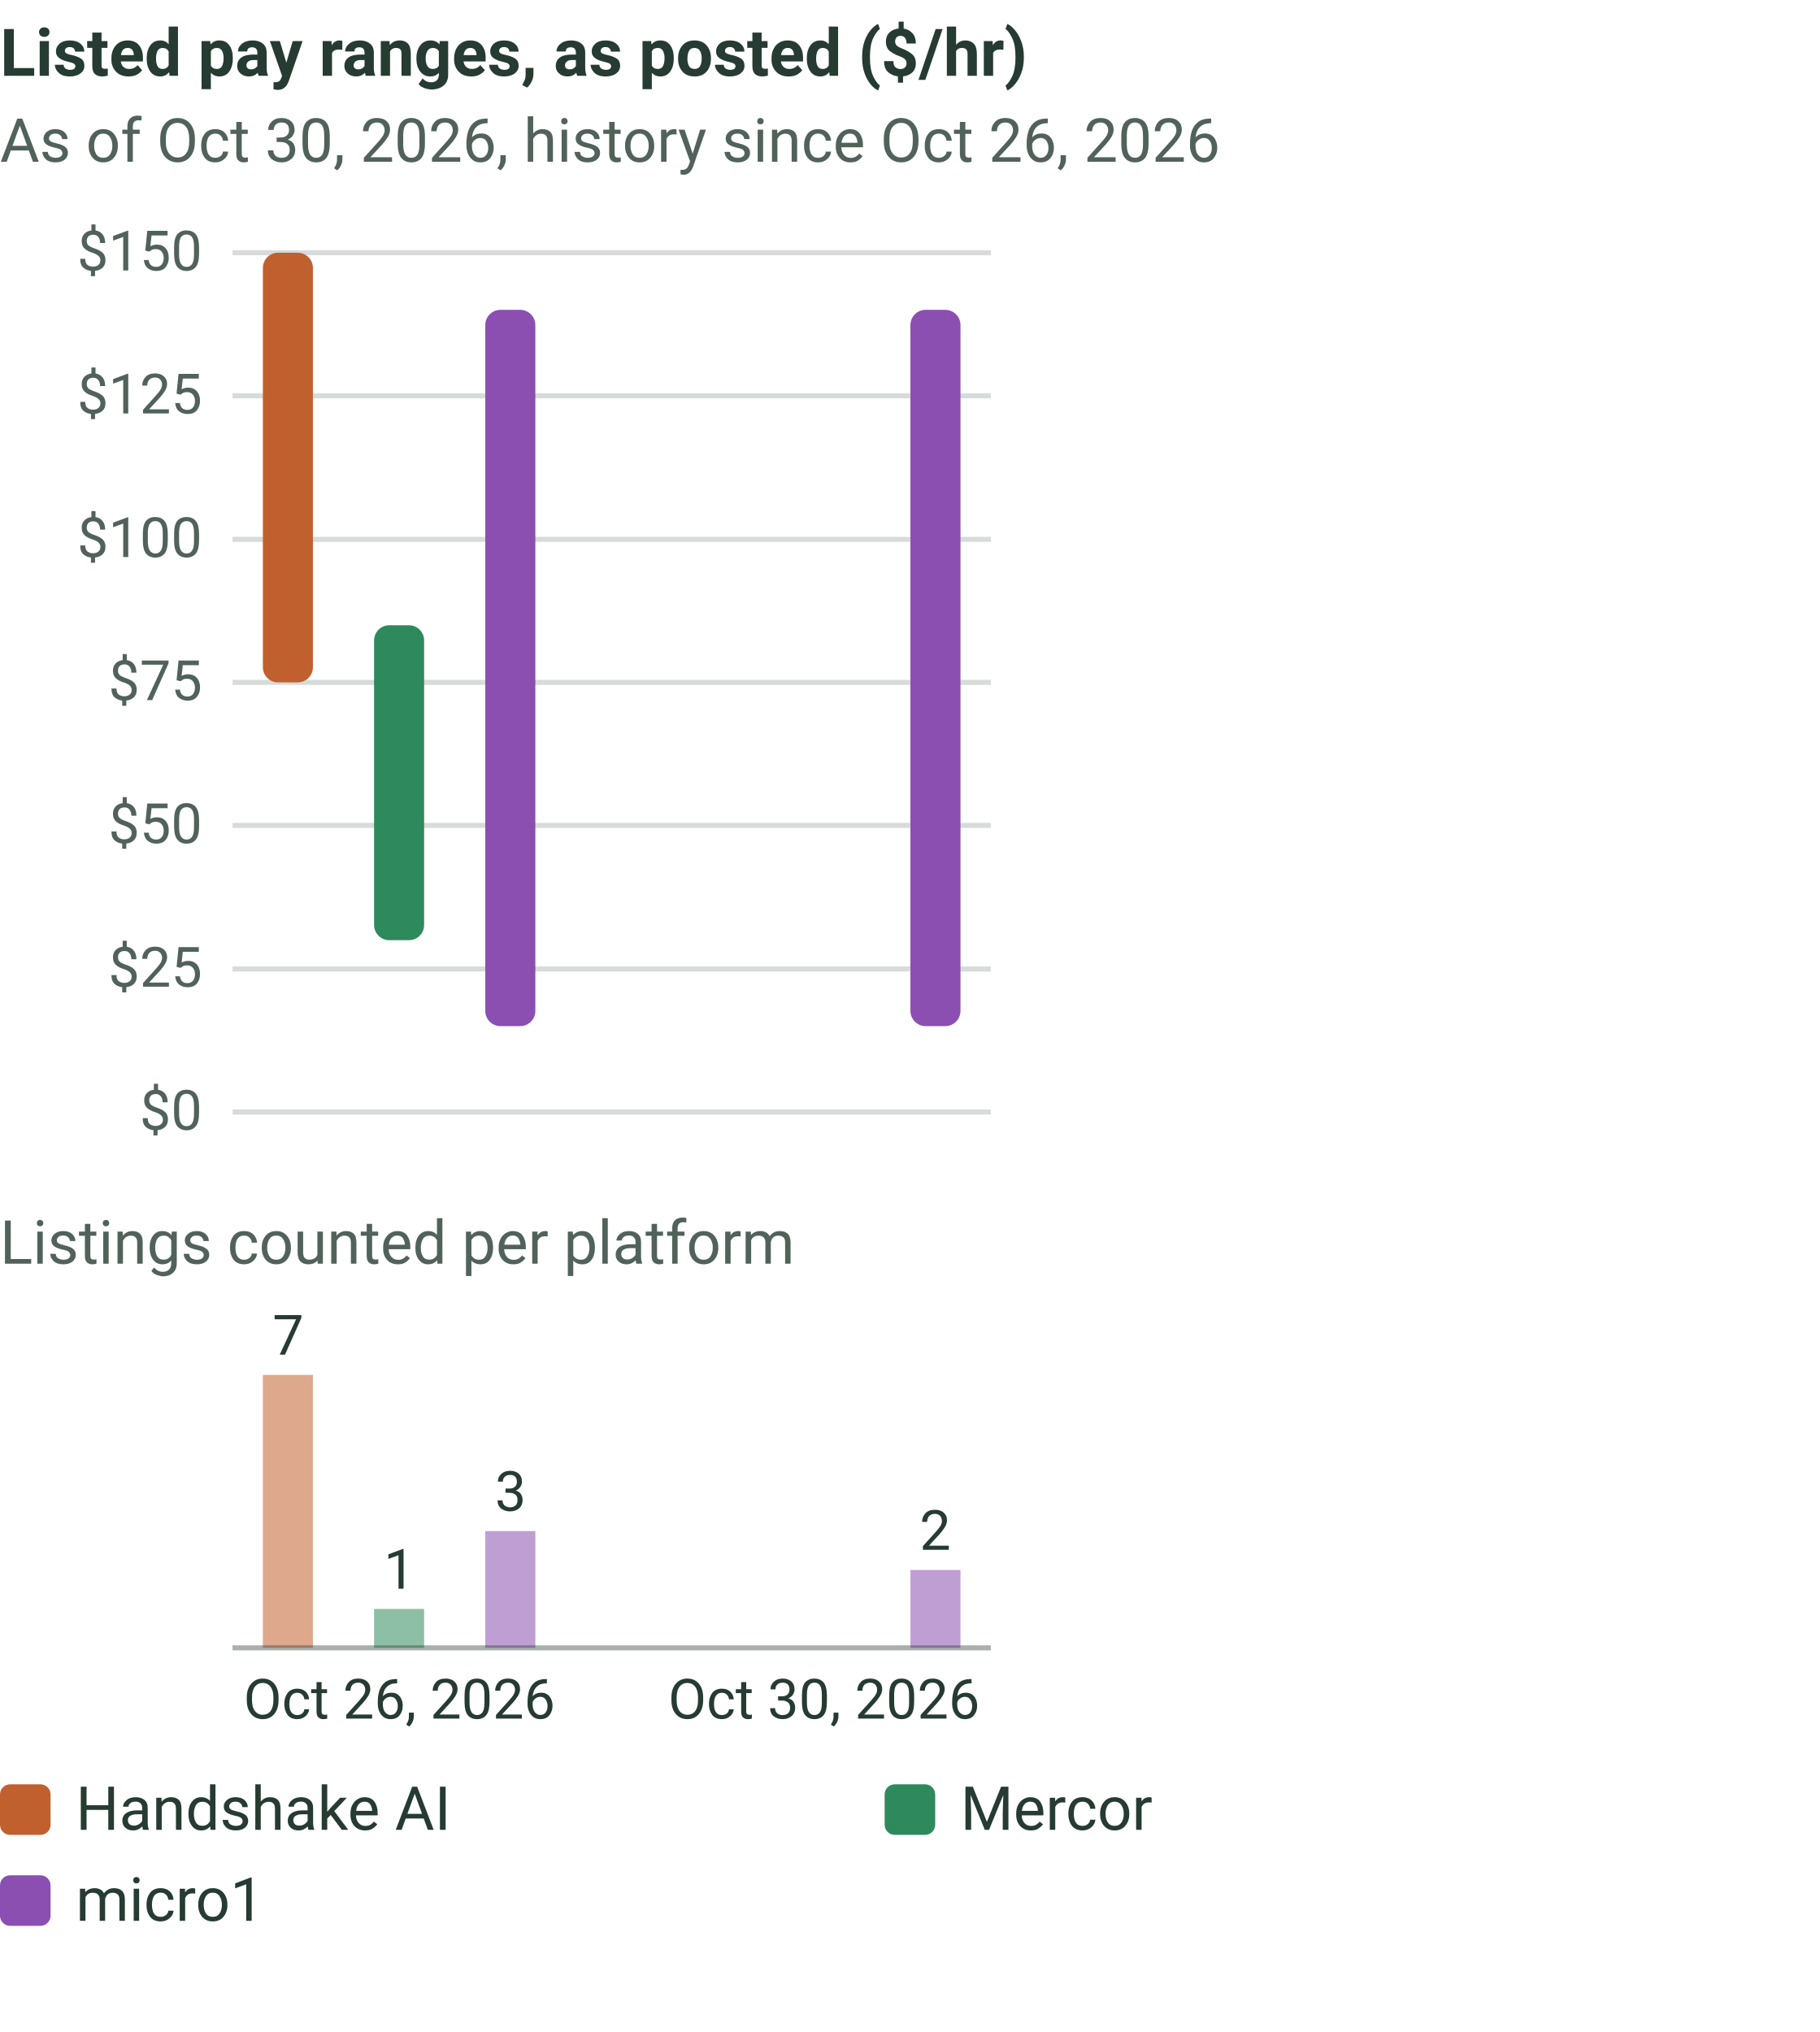
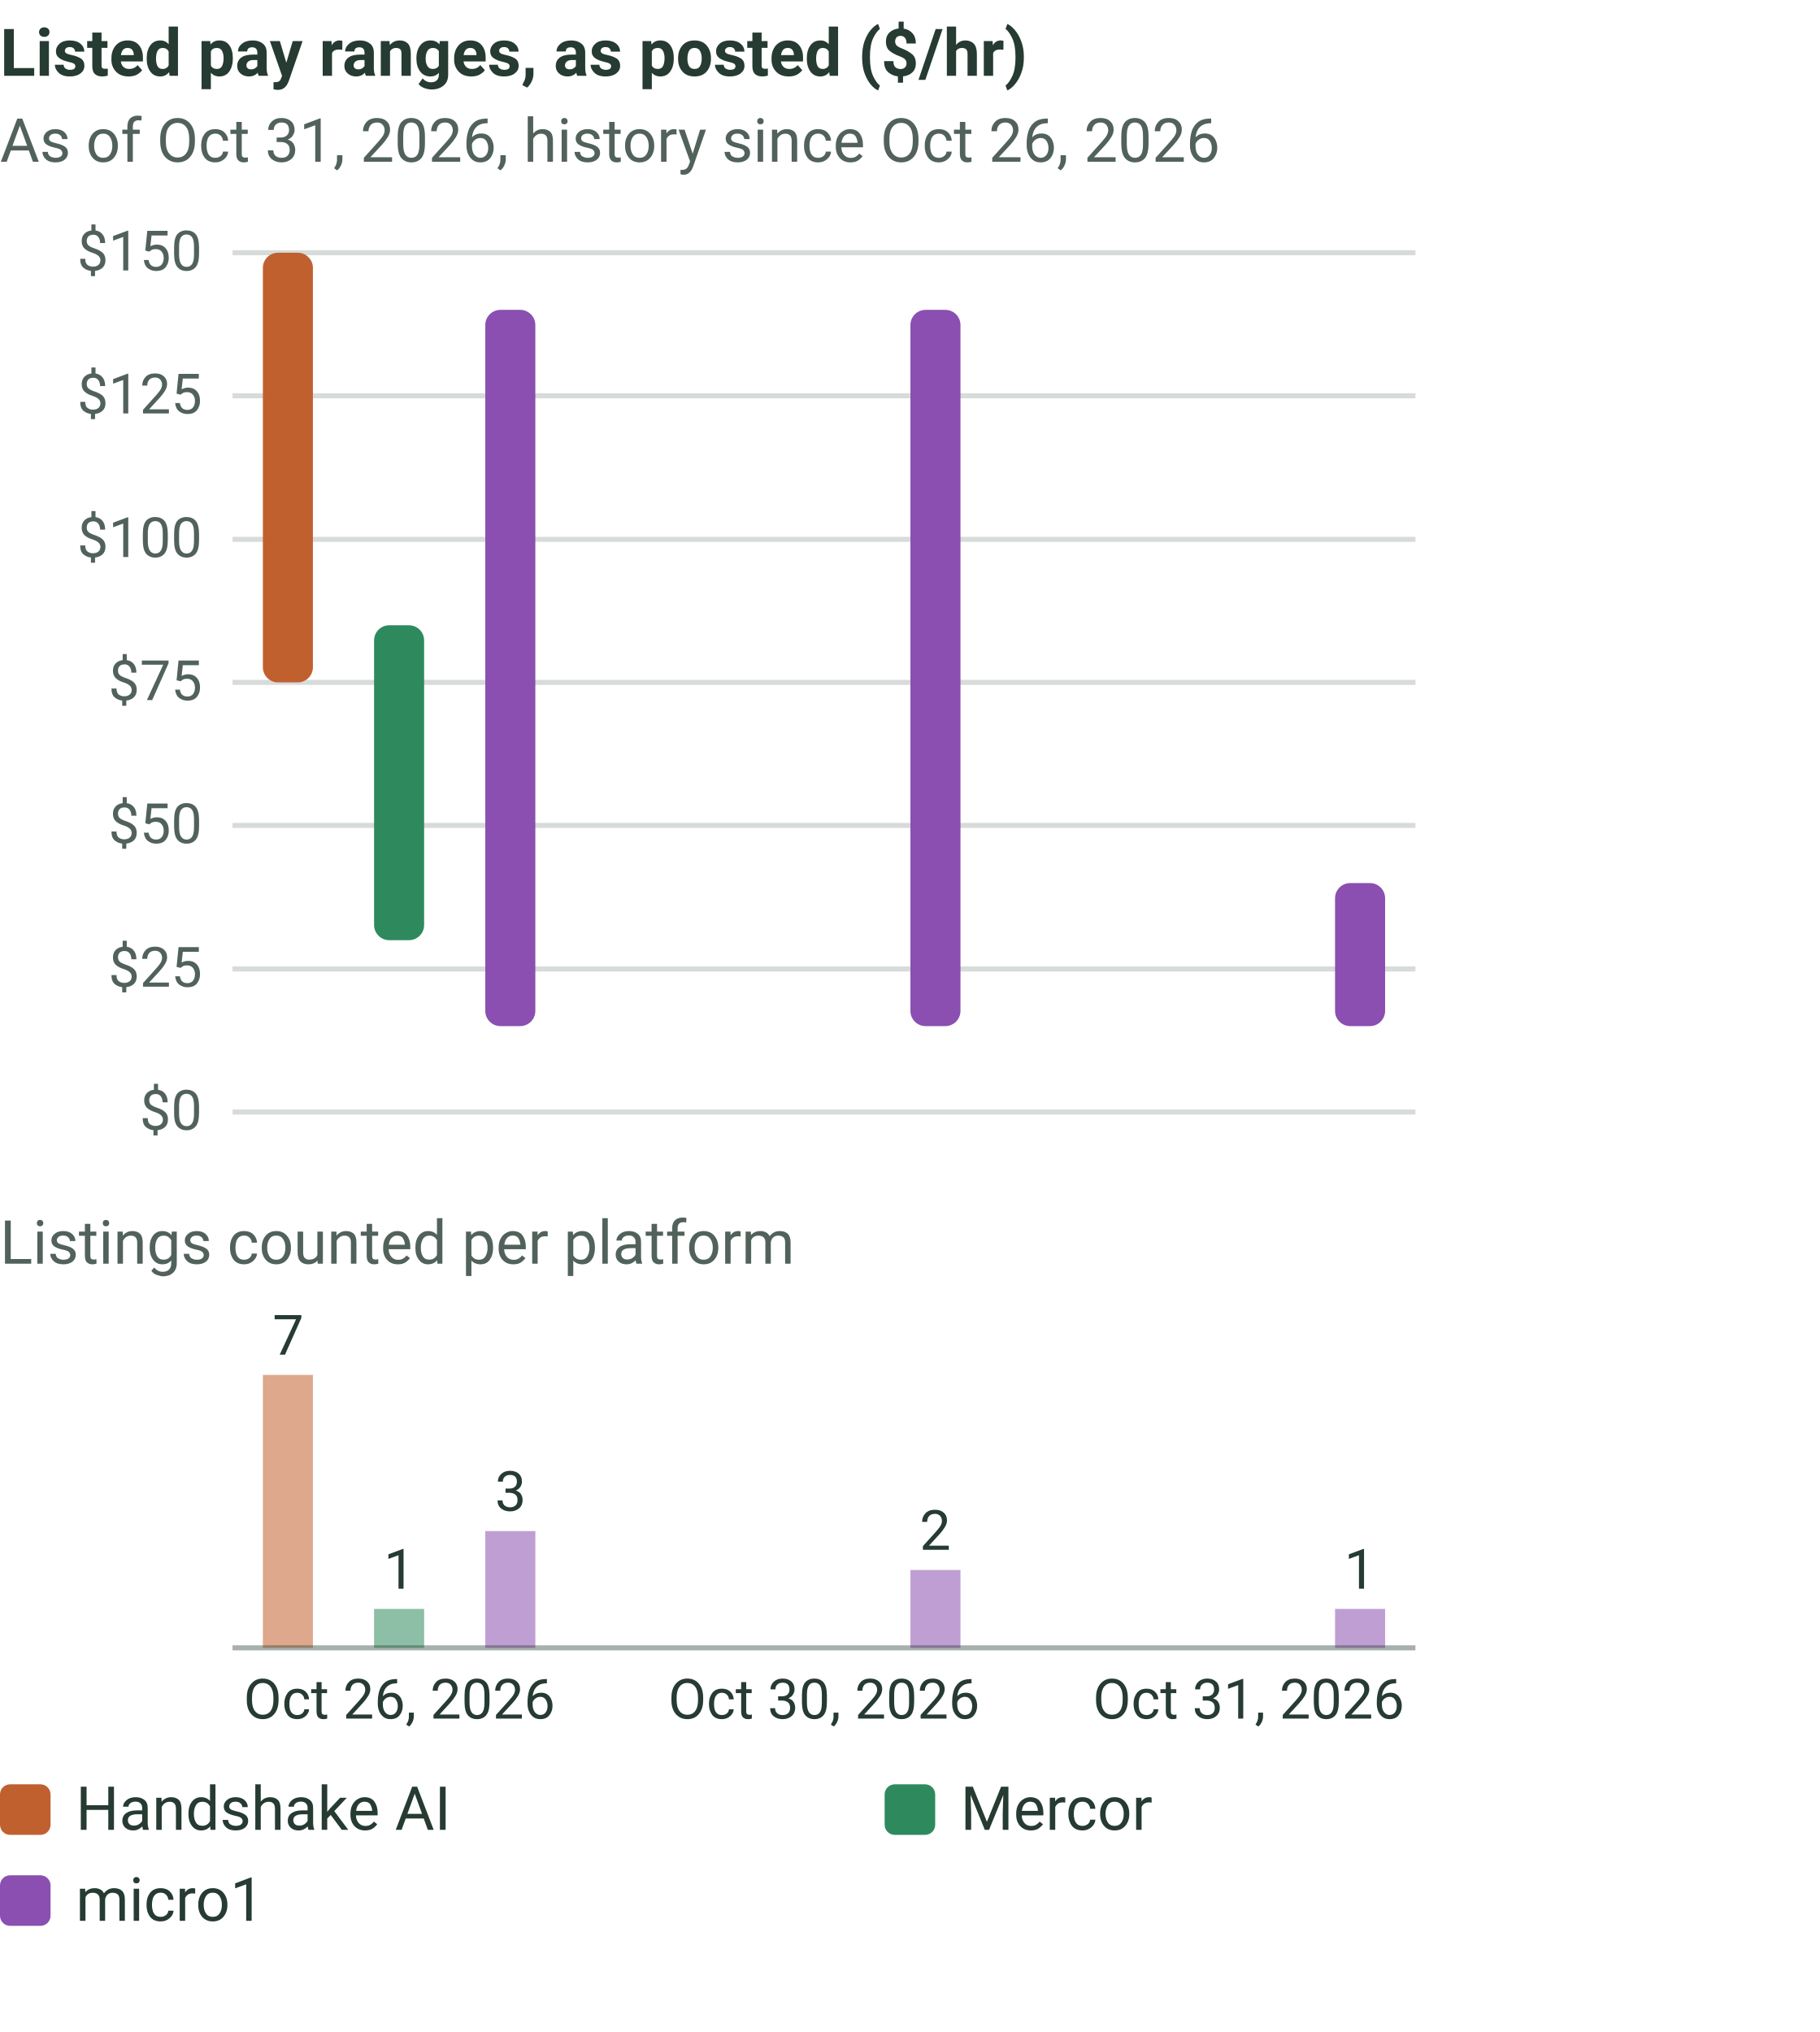
<svg xmlns="http://www.w3.org/2000/svg" class="pt-chart-svg" viewBox="0 0 360 402" width="100%" role="img" aria-labelledby="ptc-education-title ptc-education-desc" preserveAspectRatio="xMinYMin meet" font-family="system-ui, -apple-system, Segoe UI, Roboto, sans-serif" font-size="12" style="max-width:360px;height:auto;color:#263b32;background:#fffdf6">
  <text x="0" y="15" font-weight="700" font-size="13" fill="currentColor">Listed pay ranges, as posted ($/hr)</text>
-   <text x="0" y="32" font-size="12" fill="currentColor" opacity=".8">As of Oct 30, 2026, history since Oct 26, 2026</text>
-   <line x1="46" x2="196" y1="220.0" y2="220.0" stroke="currentColor" stroke-opacity=".18" />
+   <text x="0" y="32" font-size="12" fill="currentColor" opacity=".8">As of Oct 31, 2026, history since Oct 26, 2026</text>
+   <line x1="46" x2="280" y1="220.0" y2="220.0" stroke="currentColor" stroke-opacity=".18" />
  <text x="40" y="223.5" text-anchor="end" font-size="11" fill="currentColor" opacity=".8">$0</text>
-   <line x1="46" x2="196" y1="191.7" y2="191.7" stroke="currentColor" stroke-opacity=".18" />
+   <line x1="46" x2="280" y1="191.7" y2="191.7" stroke="currentColor" stroke-opacity=".18" />
  <text x="40" y="195.2" text-anchor="end" font-size="11" fill="currentColor" opacity=".8">$25</text>
-   <line x1="46" x2="196" y1="163.3" y2="163.3" stroke="currentColor" stroke-opacity=".18" />
+   <line x1="46" x2="280" y1="163.3" y2="163.3" stroke="currentColor" stroke-opacity=".18" />
  <text x="40" y="166.8" text-anchor="end" font-size="11" fill="currentColor" opacity=".8">$50</text>
-   <line x1="46" x2="196" y1="135.0" y2="135.0" stroke="currentColor" stroke-opacity=".18" />
+   <line x1="46" x2="280" y1="135.0" y2="135.0" stroke="currentColor" stroke-opacity=".18" />
  <text x="40" y="138.5" text-anchor="end" font-size="11" fill="currentColor" opacity=".8">$75</text>
-   <line x1="46" x2="196" y1="106.7" y2="106.7" stroke="currentColor" stroke-opacity=".18" />
+   <line x1="46" x2="280" y1="106.7" y2="106.7" stroke="currentColor" stroke-opacity=".18" />
  <text x="40" y="110.2" text-anchor="end" font-size="11" fill="currentColor" opacity=".8">$100</text>
-   <line x1="46" x2="196" y1="78.3" y2="78.3" stroke="currentColor" stroke-opacity=".18" />
+   <line x1="46" x2="280" y1="78.3" y2="78.3" stroke="currentColor" stroke-opacity=".18" />
  <text x="40" y="81.8" text-anchor="end" font-size="11" fill="currentColor" opacity=".8">$125</text>
-   <line x1="46" x2="196" y1="50.0" y2="50.0" stroke="currentColor" stroke-opacity=".18" />
+   <line x1="46" x2="280" y1="50.0" y2="50.0" stroke="currentColor" stroke-opacity=".18" />
  <text x="40" y="53.5" text-anchor="end" font-size="11" fill="currentColor" opacity=".8">$150</text>
  <rect x="52.0" y="50.0" width="9.9" height="85.0" rx="3" fill="#c0602f" />
  <rect x="52.0" y="272.0" width="9.9" height="54.0" fill="#c0602f" fill-opacity=".55" />
  <text x="57.0" y="268.0" text-anchor="middle" font-size="11" fill="currentColor">7</text>
  <rect x="74.0" y="123.7" width="9.9" height="62.3" rx="3" fill="#2e8a5c" />
  <rect x="74.0" y="318.3" width="9.9" height="7.7" fill="#2e8a5c" fill-opacity=".55" />
  <text x="79.0" y="314.3" text-anchor="middle" font-size="11" fill="currentColor">1</text>
  <rect x="96.0" y="61.3" width="9.9" height="141.7" rx="3" fill="#8a4fb0" />
  <rect x="96.0" y="302.9" width="9.9" height="23.1" fill="#8a4fb0" fill-opacity=".55" />
  <text x="101.0" y="298.9" text-anchor="middle" font-size="11" fill="currentColor">3</text>
  <text x="79.0" y="340" text-anchor="middle" font-size="11" fill="currentColor">Oct 26, 2026</text>
  <rect x="180.1" y="61.3" width="9.9" height="141.7" rx="3" fill="#8a4fb0" />
  <rect x="180.1" y="310.6" width="9.9" height="15.4" fill="#8a4fb0" fill-opacity=".55" />
  <text x="185.0" y="306.6" text-anchor="middle" font-size="11" fill="currentColor">2</text>
  <text x="163.0" y="340" text-anchor="middle" font-size="11" fill="currentColor">Oct 30, 2026</text>
-   <line x1="46" x2="196" y1="326" y2="326" stroke="currentColor" stroke-opacity=".4" />
+   <rect x="264.1" y="174.7" width="9.9" height="28.3" rx="3" fill="#8a4fb0" />
+   <rect x="264.1" y="318.3" width="9.9" height="7.7" fill="#8a4fb0" fill-opacity=".55" />
+   <text x="269.0" y="314.3" text-anchor="middle" font-size="11" fill="currentColor">1</text>
+   <text x="247.0" y="340" text-anchor="middle" font-size="11" fill="currentColor">Oct 31, 2026</text>
+   <line x1="46" x2="280" y1="326" y2="326" stroke="currentColor" stroke-opacity=".4" />
  <text x="0" y="250" font-size="12" fill="currentColor" opacity=".8">Listings counted per platform</text>
  <rect x="0" y="353" width="10" height="10" rx="2" fill="#c0602f" />
  <text x="15" y="362" font-size="12" fill="currentColor">Handshake AI</text>
  <rect x="175" y="353" width="10" height="10" rx="2" fill="#2e8a5c" />
  <text x="190" y="362" font-size="12" fill="currentColor">Mercor</text>
  <rect x="0" y="371" width="10" height="10" rx="2" fill="#8a4fb0" />
  <text x="15" y="380" font-size="12" fill="currentColor">micro1</text>
</svg>
